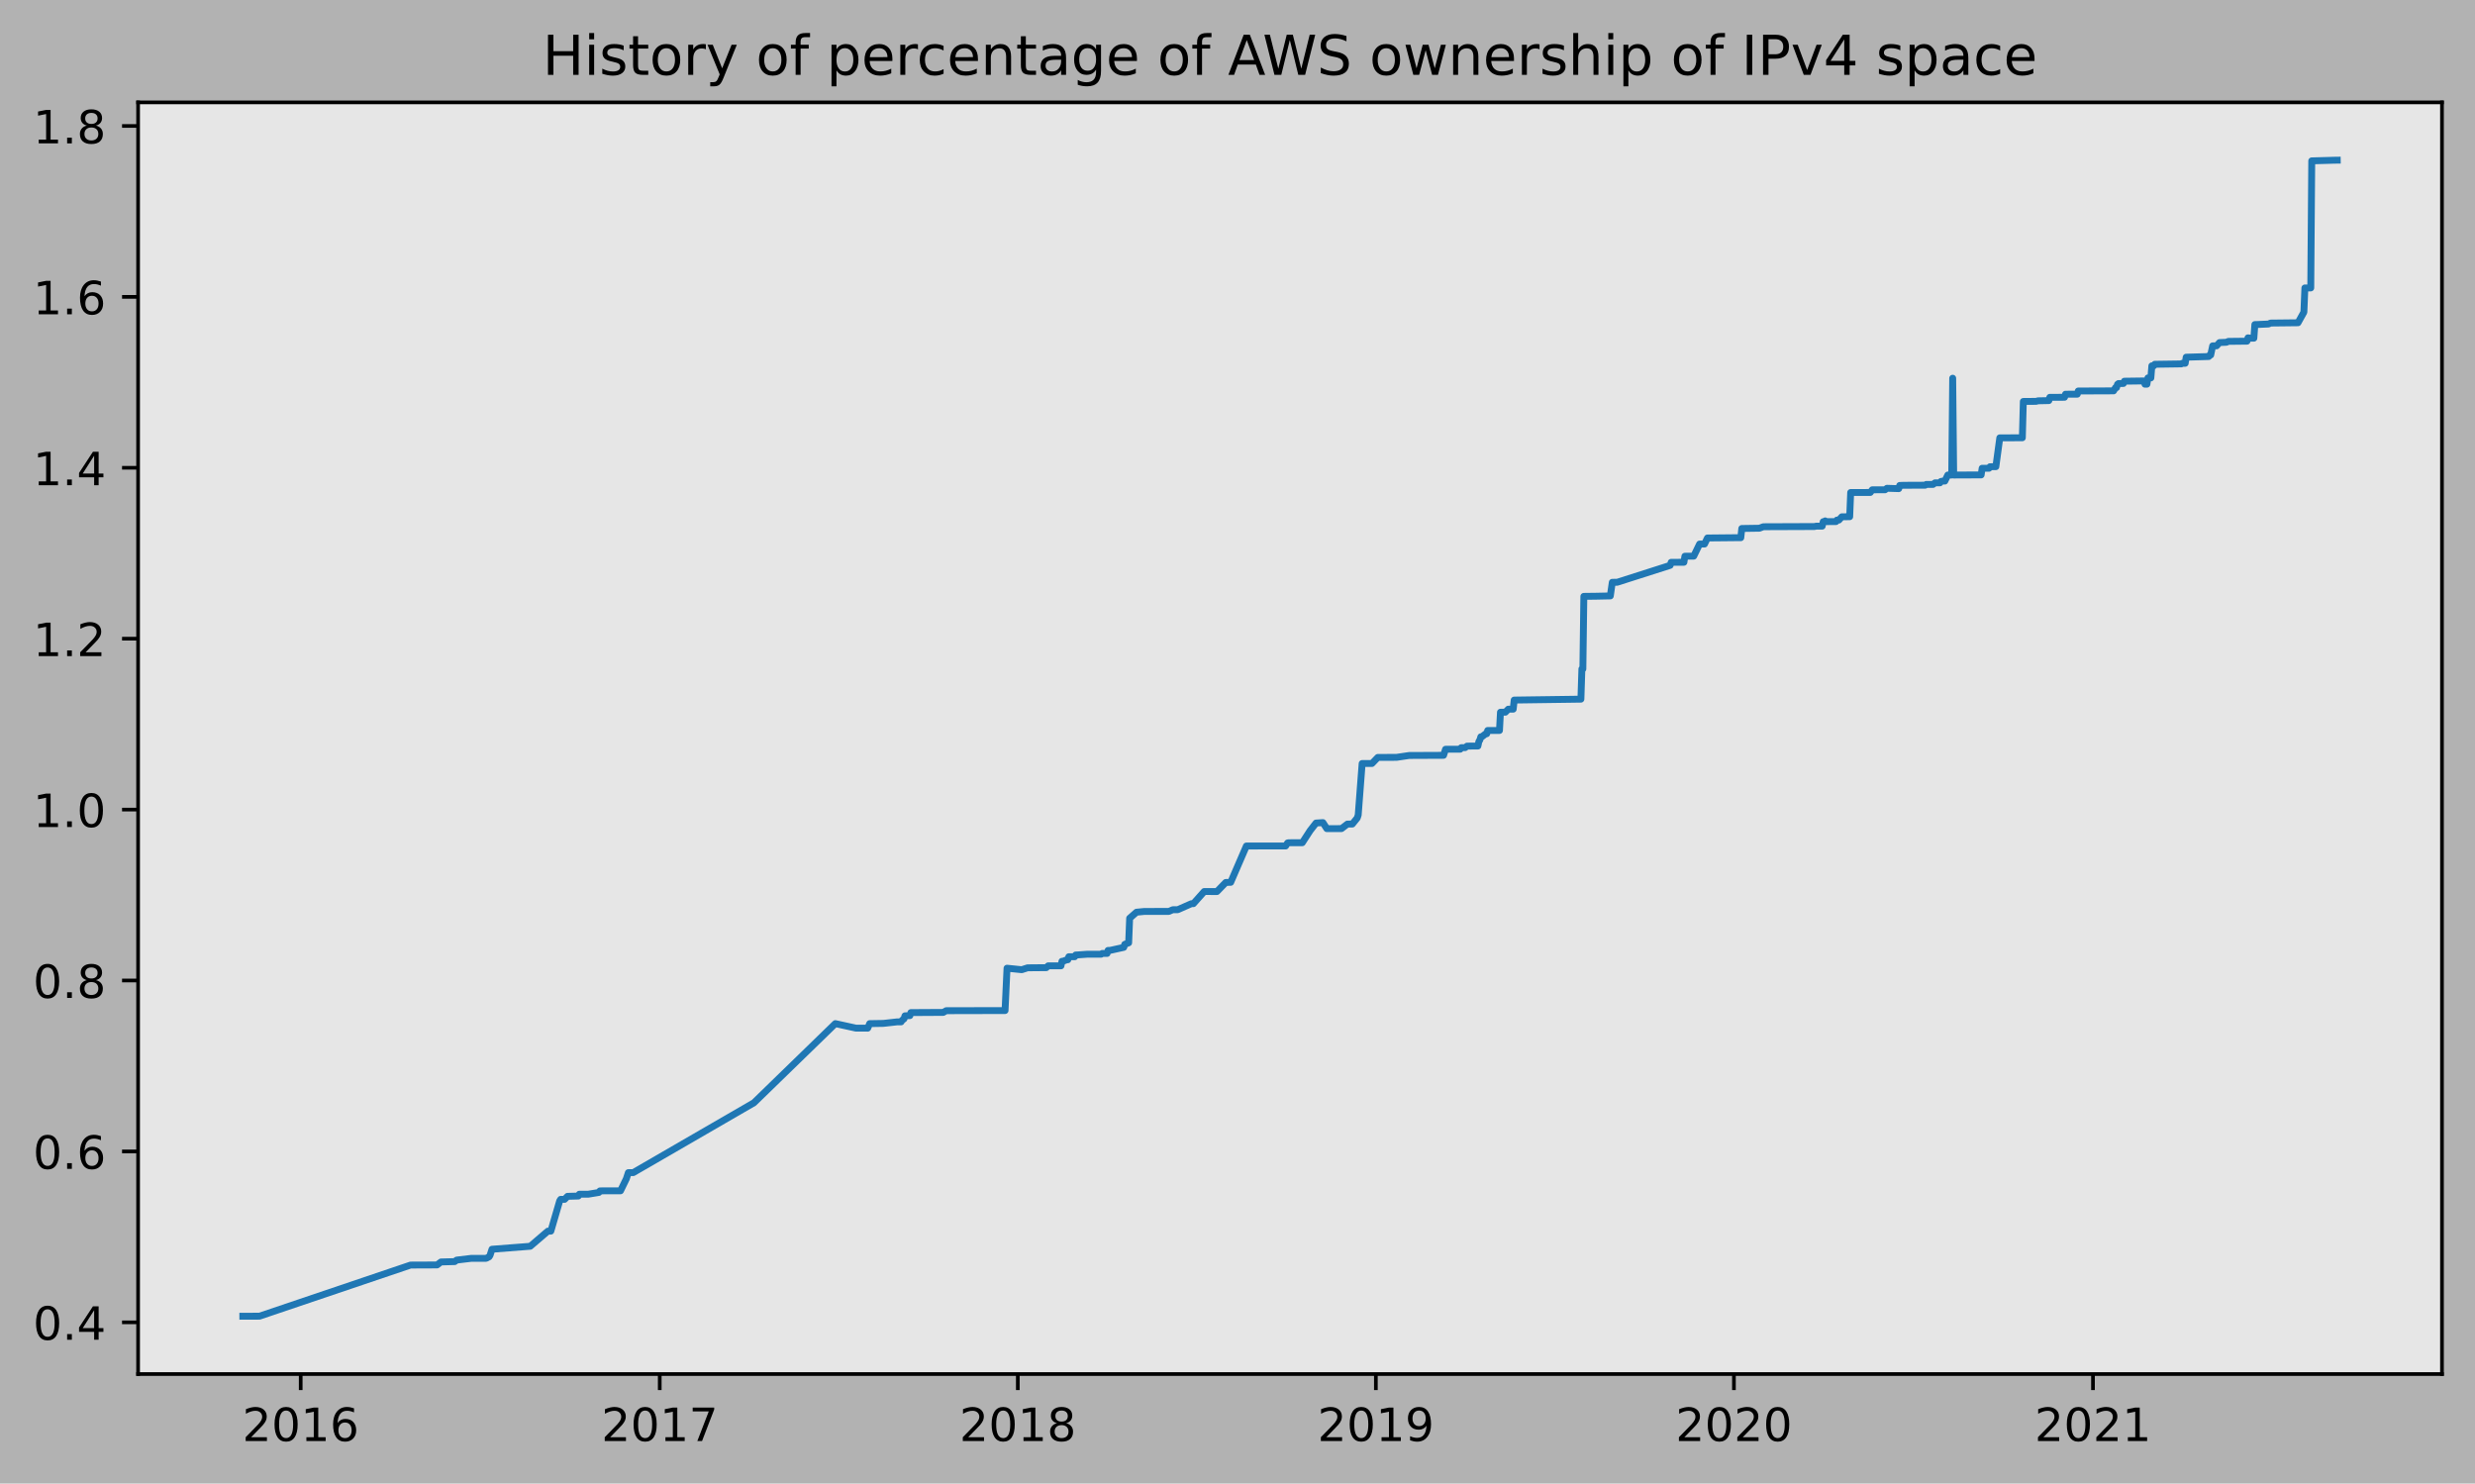
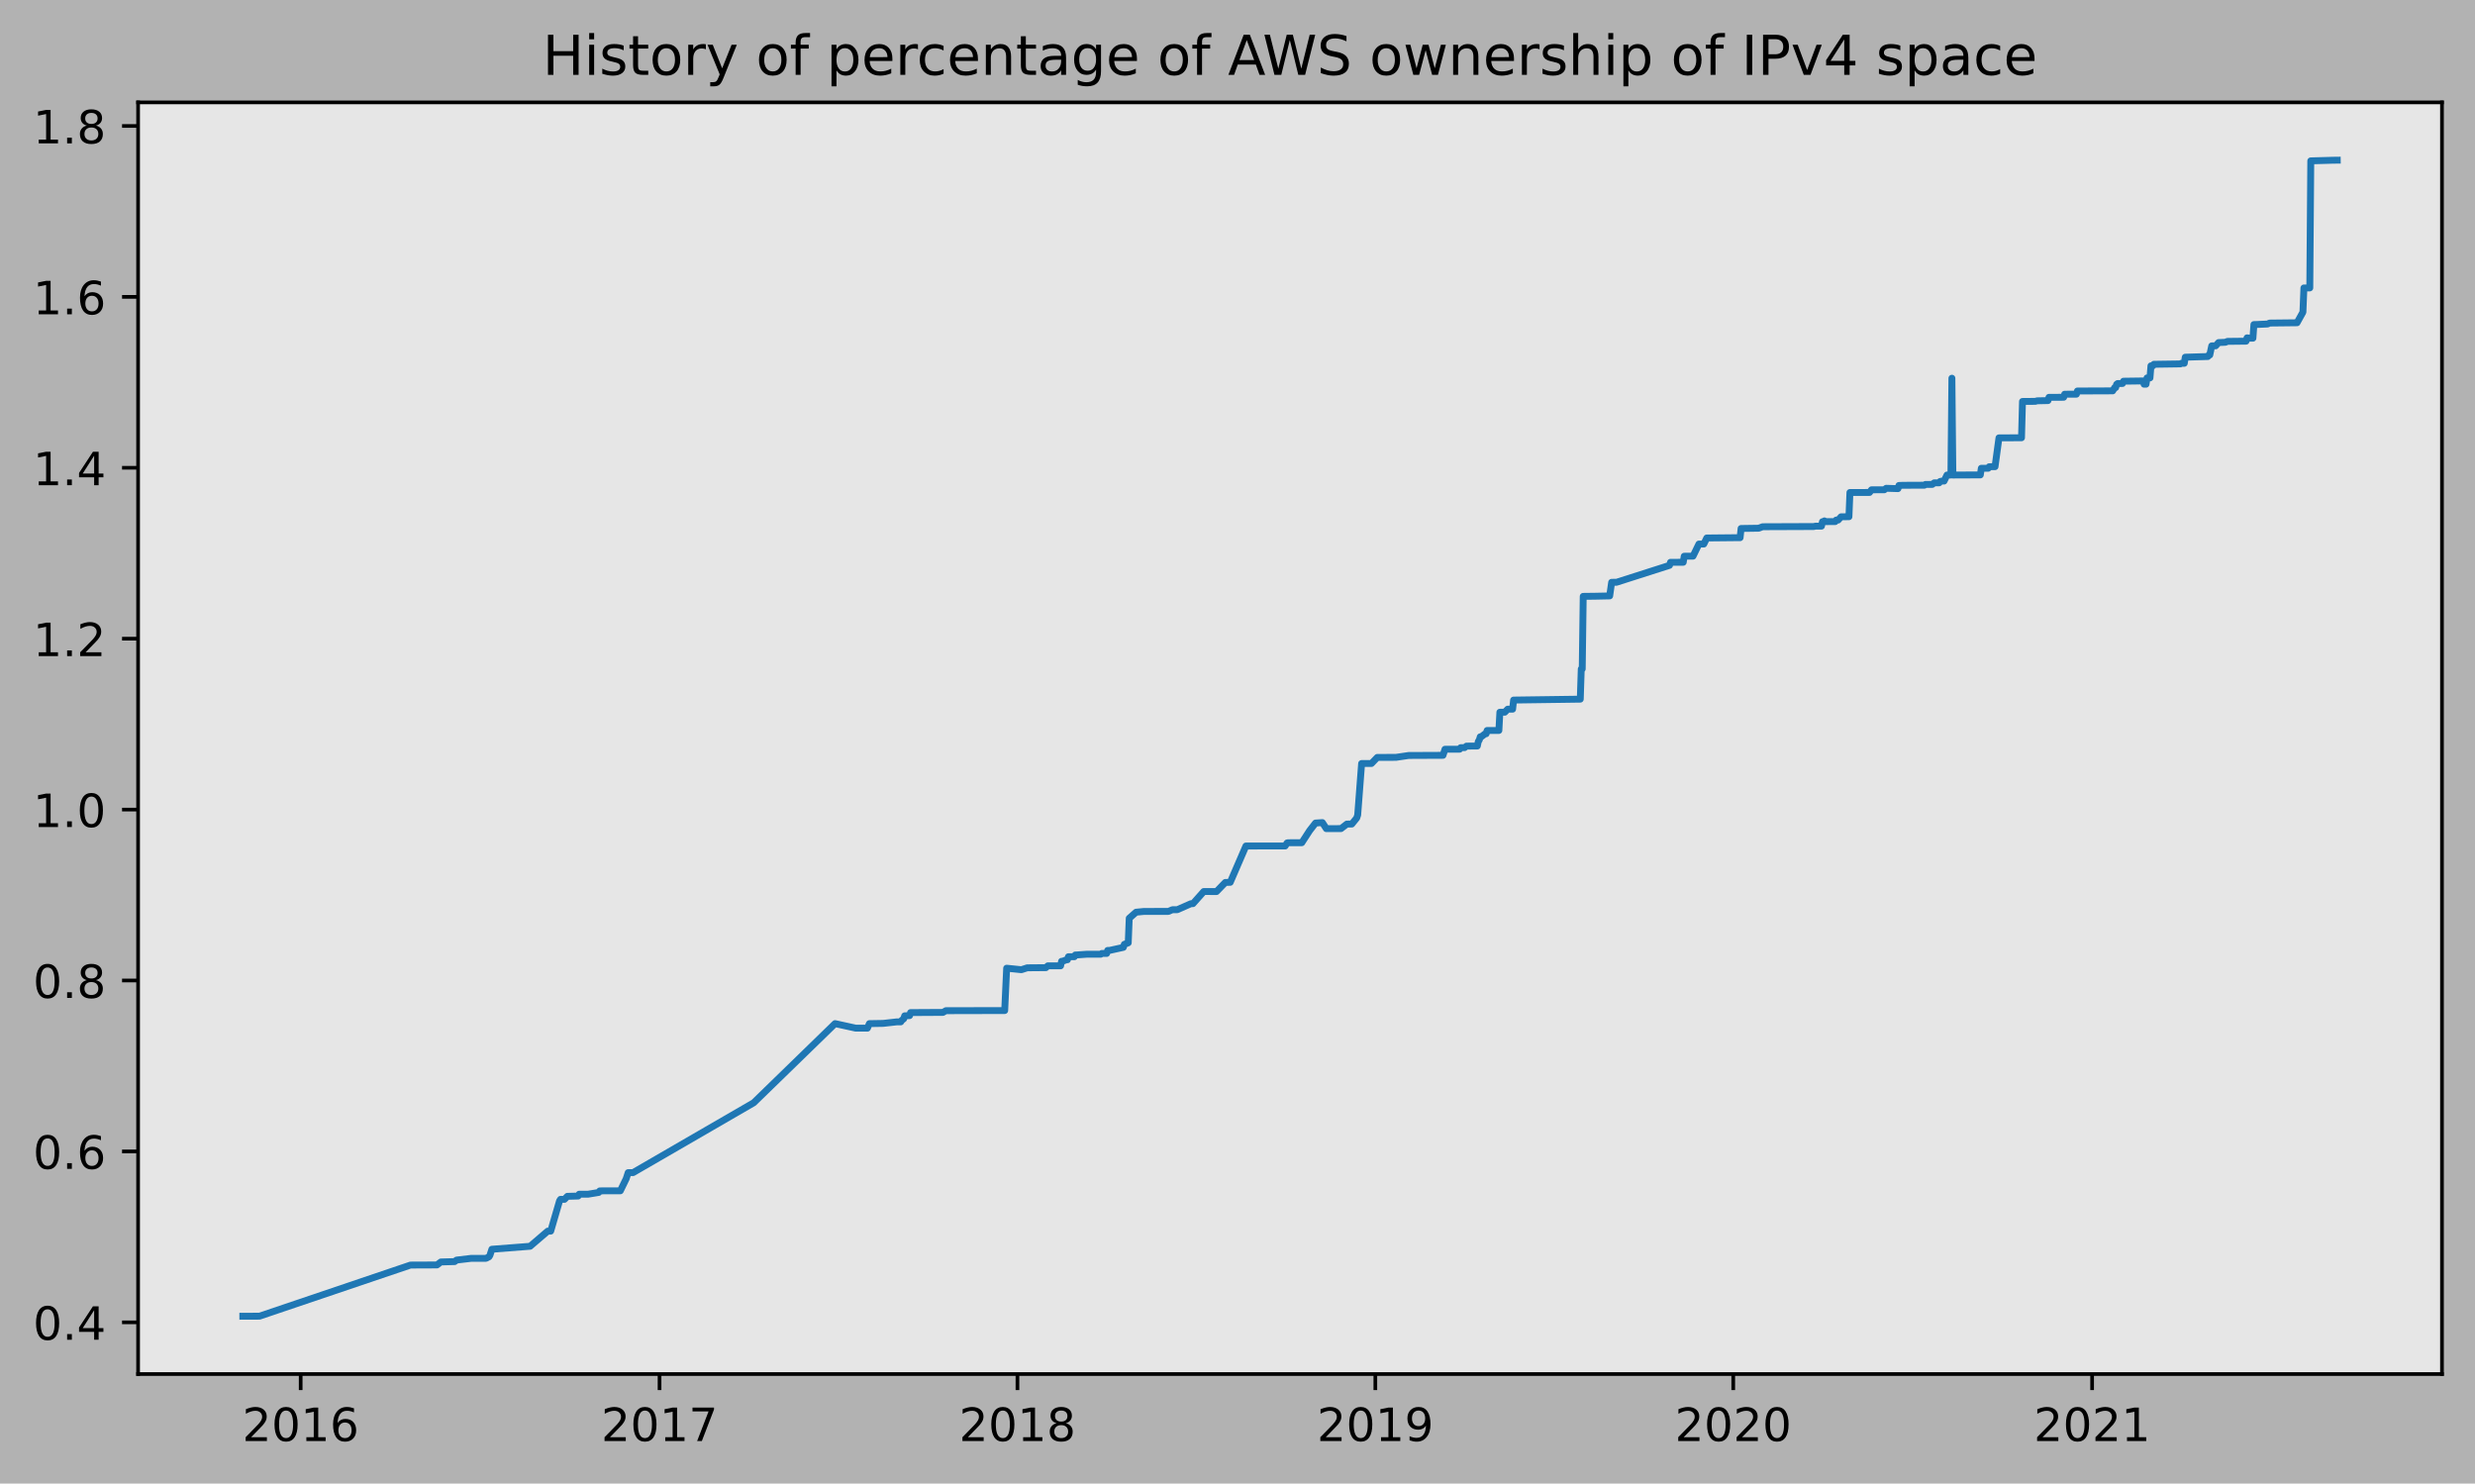
<svg xmlns="http://www.w3.org/2000/svg" xmlns:xlink="http://www.w3.org/1999/xlink" height="323.396pt" version="1.1" viewBox="0 0 539.503 323.396" width="539.503pt">
  <defs>
    <style type="text/css">
*{stroke-linecap:butt;stroke-linejoin:round;}
  </style>
  </defs>
  <g id="figure_1">
    <g id="patch_1">
      <path d="M 0 323.396  L 539.503 323.396  L 539.503 0  L 0 0  z " style="fill:#b2b2b2;" />
    </g>
    <g id="axes_1">
      <g id="patch_2">
        <path d="M 30.103 299.518  L 532.303 299.518  L 532.303 22.318  L 30.103 22.318  z " style="fill:#e6e6e6;" />
      </g>
      <g id="matplotlib.axis_1">
        <g id="xtick_1">
          <g id="line2d_1">
            <defs>
-               <path d="M 0 0  L 0 3.5  " id="m5799c7425b" style="stroke:#000000;stroke-width:0.8;" />
-             </defs>
-             <g>
-               <use style="stroke:#000000;stroke-width:0.8;" x="65.547" xlink:href="#m5799c7425b" y="299.518" />
+               <path d="M 0 0  L 0 3.5  " id="m4164cf0bde" style="stroke:#000000;stroke-width:0.8;" />
+             </defs>
+             <g>
+               <use style="stroke:#000000;stroke-width:0.8;" x="65.541" xlink:href="#m4164cf0bde" y="299.518" />
            </g>
          </g>
          <g id="text_1">
            <defs>
              <path d="M 19.188 8.297  L 53.609 8.297  L 53.609 0  L 7.328 0  L 7.328 8.297  Q 12.938 14.109 22.625 23.891  Q 32.328 33.688 34.812 36.531  Q 39.547 41.844 41.422 45.531  Q 43.312 49.219 43.312 52.781  Q 43.312 58.594 39.234 62.25  Q 35.156 65.922 28.609 65.922  Q 23.969 65.922 18.812 64.312  Q 13.672 62.703 7.812 59.422  L 7.812 69.391  Q 13.766 71.781 18.938 73  Q 24.125 74.219 28.422 74.219  Q 39.75 74.219 46.484 68.547  Q 53.219 62.891 53.219 53.422  Q 53.219 48.922 51.531 44.891  Q 49.859 40.875 45.406 35.406  Q 44.188 33.984 37.641 27.219  Q 31.109 20.453 19.188 8.297  z " id="DejaVuSans-50" />
              <path d="M 31.781 66.406  Q 24.172 66.406 20.328 58.906  Q 16.5 51.422 16.5 36.375  Q 16.5 21.391 20.328 13.891  Q 24.172 6.391 31.781 6.391  Q 39.453 6.391 43.281 13.891  Q 47.125 21.391 47.125 36.375  Q 47.125 51.422 43.281 58.906  Q 39.453 66.406 31.781 66.406  z M 31.781 74.219  Q 44.047 74.219 50.516 64.516  Q 56.984 54.828 56.984 36.375  Q 56.984 17.969 50.516 8.266  Q 44.047 -1.422 31.781 -1.422  Q 19.531 -1.422 13.062 8.266  Q 6.594 17.969 6.594 36.375  Q 6.594 54.828 13.062 64.516  Q 19.531 74.219 31.781 74.219  z " id="DejaVuSans-48" />
              <path d="M 12.406 8.297  L 28.516 8.297  L 28.516 63.922  L 10.984 60.406  L 10.984 69.391  L 28.422 72.906  L 38.281 72.906  L 38.281 8.297  L 54.391 8.297  L 54.391 0  L 12.406 0  z " id="DejaVuSans-49" />
              <path d="M 33.016 40.375  Q 26.375 40.375 22.484 35.828  Q 18.609 31.297 18.609 23.391  Q 18.609 15.531 22.484 10.953  Q 26.375 6.391 33.016 6.391  Q 39.656 6.391 43.531 10.953  Q 47.406 15.531 47.406 23.391  Q 47.406 31.297 43.531 35.828  Q 39.656 40.375 33.016 40.375  z M 52.594 71.297  L 52.594 62.312  Q 48.875 64.062 45.094 64.984  Q 41.312 65.922 37.594 65.922  Q 27.828 65.922 22.672 59.328  Q 17.531 52.734 16.797 39.406  Q 19.672 43.656 24.016 45.922  Q 28.375 48.188 33.594 48.188  Q 44.578 48.188 50.953 41.516  Q 57.328 34.859 57.328 23.391  Q 57.328 12.156 50.688 5.359  Q 44.047 -1.422 33.016 -1.422  Q 20.359 -1.422 13.672 8.266  Q 6.984 17.969 6.984 36.375  Q 6.984 53.656 15.188 63.938  Q 23.391 74.219 37.203 74.219  Q 40.922 74.219 44.703 73.484  Q 48.484 72.75 52.594 71.297  z " id="DejaVuSans-54" />
            </defs>
-             <g transform="translate(52.82188 314.1166)scale(0.1 -0.1)">
+             <g transform="translate(52.81597 314.1166)scale(0.1 -0.1)">
              <use xlink:href="#DejaVuSans-50" />
              <use x="63.623" xlink:href="#DejaVuSans-48" />
              <use x="127.246" xlink:href="#DejaVuSans-49" />
              <use x="190.869" xlink:href="#DejaVuSans-54" />
            </g>
          </g>
        </g>
        <g id="xtick_2">
          <g id="line2d_2">
            <g>
-               <use style="stroke:#000000;stroke-width:0.8;" x="143.812" xlink:href="#m5799c7425b" y="299.518" />
+               <use style="stroke:#000000;stroke-width:0.8;" x="143.769" xlink:href="#m4164cf0bde" y="299.518" />
            </g>
          </g>
          <g id="text_2">
            <defs>
              <path d="M 8.203 72.906  L 55.078 72.906  L 55.078 68.703  L 28.609 0  L 18.312 0  L 43.219 64.594  L 8.203 64.594  z " id="DejaVuSans-55" />
            </defs>
-             <g transform="translate(131.0868 314.1166)scale(0.1 -0.1)">
+             <g transform="translate(131.0443 314.1166)scale(0.1 -0.1)">
              <use xlink:href="#DejaVuSans-50" />
              <use x="63.623" xlink:href="#DejaVuSans-48" />
              <use x="127.246" xlink:href="#DejaVuSans-49" />
              <use x="190.869" xlink:href="#DejaVuSans-55" />
            </g>
          </g>
        </g>
        <g id="xtick_3">
          <g id="line2d_3">
            <g>
-               <use style="stroke:#000000;stroke-width:0.8;" x="221.863" xlink:href="#m5799c7425b" y="299.518" />
+               <use style="stroke:#000000;stroke-width:0.8;" x="221.784" xlink:href="#m4164cf0bde" y="299.518" />
            </g>
          </g>
          <g id="text_3">
            <defs>
              <path d="M 31.781 34.625  Q 24.75 34.625 20.719 30.859  Q 16.703 27.094 16.703 20.516  Q 16.703 13.922 20.719 10.156  Q 24.75 6.391 31.781 6.391  Q 38.812 6.391 42.859 10.172  Q 46.922 13.969 46.922 20.516  Q 46.922 27.094 42.891 30.859  Q 38.875 34.625 31.781 34.625  z M 21.922 38.812  Q 15.578 40.375 12.031 44.719  Q 8.5 49.078 8.5 55.328  Q 8.5 64.062 14.719 69.141  Q 20.953 74.219 31.781 74.219  Q 42.672 74.219 48.875 69.141  Q 55.078 64.062 55.078 55.328  Q 55.078 49.078 51.531 44.719  Q 48 40.375 41.703 38.812  Q 48.828 37.156 52.797 32.312  Q 56.781 27.484 56.781 20.516  Q 56.781 9.906 50.312 4.234  Q 43.844 -1.422 31.781 -1.422  Q 19.734 -1.422 13.25 4.234  Q 6.781 9.906 6.781 20.516  Q 6.781 27.484 10.781 32.312  Q 14.797 37.156 21.922 38.812  z M 18.312 54.391  Q 18.312 48.734 21.844 45.562  Q 25.391 42.391 31.781 42.391  Q 38.141 42.391 41.719 45.562  Q 45.312 48.734 45.312 54.391  Q 45.312 60.062 41.719 63.234  Q 38.141 66.406 31.781 66.406  Q 25.391 66.406 21.844 63.234  Q 18.312 60.062 18.312 54.391  z " id="DejaVuSans-56" />
            </defs>
-             <g transform="translate(209.1379 314.1166)scale(0.1 -0.1)">
+             <g transform="translate(209.0588 314.1166)scale(0.1 -0.1)">
              <use xlink:href="#DejaVuSans-50" />
              <use x="63.623" xlink:href="#DejaVuSans-48" />
              <use x="127.246" xlink:href="#DejaVuSans-49" />
              <use x="190.869" xlink:href="#DejaVuSans-56" />
            </g>
          </g>
        </g>
        <g id="xtick_4">
          <g id="line2d_4">
            <g>
-               <use style="stroke:#000000;stroke-width:0.8;" x="299.914" xlink:href="#m5799c7425b" y="299.518" />
+               <use style="stroke:#000000;stroke-width:0.8;" x="299.798" xlink:href="#m4164cf0bde" y="299.518" />
            </g>
          </g>
          <g id="text_4">
            <defs>
              <path d="M 10.984 1.516  L 10.984 10.5  Q 14.703 8.734 18.5 7.812  Q 22.312 6.891 25.984 6.891  Q 35.75 6.891 40.891 13.453  Q 46.047 20.016 46.781 33.406  Q 43.953 29.203 39.594 26.953  Q 35.25 24.703 29.984 24.703  Q 19.047 24.703 12.672 31.312  Q 6.297 37.938 6.297 49.422  Q 6.297 60.641 12.938 67.422  Q 19.578 74.219 30.609 74.219  Q 43.266 74.219 49.922 64.516  Q 56.594 54.828 56.594 36.375  Q 56.594 19.141 48.406 8.859  Q 40.234 -1.422 26.422 -1.422  Q 22.703 -1.422 18.891 -0.688  Q 15.094 0.047 10.984 1.516  z M 30.609 32.422  Q 37.25 32.422 41.125 36.953  Q 45.016 41.5 45.016 49.422  Q 45.016 57.281 41.125 61.844  Q 37.25 66.406 30.609 66.406  Q 23.969 66.406 20.094 61.844  Q 16.219 57.281 16.219 49.422  Q 16.219 41.5 20.094 36.953  Q 23.969 32.422 30.609 32.422  z " id="DejaVuSans-57" />
            </defs>
-             <g transform="translate(287.189 314.1166)scale(0.1 -0.1)">
+             <g transform="translate(287.0734 314.1166)scale(0.1 -0.1)">
              <use xlink:href="#DejaVuSans-50" />
              <use x="63.623" xlink:href="#DejaVuSans-48" />
              <use x="127.246" xlink:href="#DejaVuSans-49" />
              <use x="190.869" xlink:href="#DejaVuSans-57" />
            </g>
          </g>
        </g>
        <g id="xtick_5">
          <g id="line2d_5">
            <g>
-               <use style="stroke:#000000;stroke-width:0.8;" x="377.965" xlink:href="#m5799c7425b" y="299.518" />
+               <use style="stroke:#000000;stroke-width:0.8;" x="377.813" xlink:href="#m4164cf0bde" y="299.518" />
            </g>
          </g>
          <g id="text_5">
-             <g transform="translate(365.2401 314.1166)scale(0.1 -0.1)">
+             <g transform="translate(365.0879 314.1166)scale(0.1 -0.1)">
              <use xlink:href="#DejaVuSans-50" />
              <use x="63.623" xlink:href="#DejaVuSans-48" />
              <use x="127.246" xlink:href="#DejaVuSans-50" />
              <use x="190.869" xlink:href="#DejaVuSans-48" />
            </g>
          </g>
        </g>
        <g id="xtick_6">
          <g id="line2d_6">
            <g>
-               <use style="stroke:#000000;stroke-width:0.8;" x="456.23" xlink:href="#m5799c7425b" y="299.518" />
+               <use style="stroke:#000000;stroke-width:0.8;" x="456.041" xlink:href="#m4164cf0bde" y="299.518" />
            </g>
          </g>
          <g id="text_6">
-             <g transform="translate(443.505 314.1166)scale(0.1 -0.1)">
+             <g transform="translate(443.3162 314.1166)scale(0.1 -0.1)">
              <use xlink:href="#DejaVuSans-50" />
              <use x="63.623" xlink:href="#DejaVuSans-48" />
              <use x="127.246" xlink:href="#DejaVuSans-50" />
              <use x="190.869" xlink:href="#DejaVuSans-49" />
            </g>
          </g>
        </g>
      </g>
      <g id="matplotlib.axis_2">
        <g id="ytick_1">
          <g id="line2d_7">
            <defs>
-               <path d="M 0 0  L -3.5 0  " id="m6e989f4e15" style="stroke:#000000;stroke-width:0.8;" />
-             </defs>
-             <g>
-               <use style="stroke:#000000;stroke-width:0.8;" x="30.103" xlink:href="#m6e989f4e15" y="288.244" />
+               <path d="M 0 0  L -3.5 0  " id="mb7e39b6414" style="stroke:#000000;stroke-width:0.8;" />
+             </defs>
+             <g>
+               <use style="stroke:#000000;stroke-width:0.8;" x="30.103" xlink:href="#mb7e39b6414" y="288.244" />
            </g>
          </g>
          <g id="text_7">
            <defs>
              <path d="M 10.688 12.406  L 21 12.406  L 21 0  L 10.688 0  z " id="DejaVuSans-46" />
              <path d="M 37.797 64.312  L 12.891 25.391  L 37.797 25.391  z M 35.203 72.906  L 47.609 72.906  L 47.609 25.391  L 58.016 25.391  L 58.016 17.188  L 47.609 17.188  L 47.609 0  L 37.797 0  L 37.797 17.188  L 4.891 17.188  L 4.891 26.703  z " id="DejaVuSans-52" />
            </defs>
            <g transform="translate(7.2 292.0432)scale(0.1 -0.1)">
              <use xlink:href="#DejaVuSans-48" />
              <use x="63.623" xlink:href="#DejaVuSans-46" />
              <use x="95.41" xlink:href="#DejaVuSans-52" />
            </g>
          </g>
        </g>
        <g id="ytick_2">
          <g id="line2d_8">
            <g>
-               <use style="stroke:#000000;stroke-width:0.8;" x="30.103" xlink:href="#m6e989f4e15" y="250.988" />
+               <use style="stroke:#000000;stroke-width:0.8;" x="30.103" xlink:href="#mb7e39b6414" y="250.988" />
            </g>
          </g>
          <g id="text_8">
            <g transform="translate(7.2 254.7876)scale(0.1 -0.1)">
              <use xlink:href="#DejaVuSans-48" />
              <use x="63.623" xlink:href="#DejaVuSans-46" />
              <use x="95.41" xlink:href="#DejaVuSans-54" />
            </g>
          </g>
        </g>
        <g id="ytick_3">
          <g id="line2d_9">
            <g>
-               <use style="stroke:#000000;stroke-width:0.8;" x="30.103" xlink:href="#m6e989f4e15" y="213.733" />
+               <use style="stroke:#000000;stroke-width:0.8;" x="30.103" xlink:href="#mb7e39b6414" y="213.733" />
            </g>
          </g>
          <g id="text_9">
            <g transform="translate(7.2 217.532)scale(0.1 -0.1)">
              <use xlink:href="#DejaVuSans-48" />
              <use x="63.623" xlink:href="#DejaVuSans-46" />
              <use x="95.41" xlink:href="#DejaVuSans-56" />
            </g>
          </g>
        </g>
        <g id="ytick_4">
          <g id="line2d_10">
            <g>
-               <use style="stroke:#000000;stroke-width:0.8;" x="30.103" xlink:href="#m6e989f4e15" y="176.477" />
+               <use style="stroke:#000000;stroke-width:0.8;" x="30.103" xlink:href="#mb7e39b6414" y="176.477" />
            </g>
          </g>
          <g id="text_10">
            <g transform="translate(7.2 180.2763)scale(0.1 -0.1)">
              <use xlink:href="#DejaVuSans-49" />
              <use x="63.623" xlink:href="#DejaVuSans-46" />
              <use x="95.41" xlink:href="#DejaVuSans-48" />
            </g>
          </g>
        </g>
        <g id="ytick_5">
          <g id="line2d_11">
            <g>
-               <use style="stroke:#000000;stroke-width:0.8;" x="30.103" xlink:href="#m6e989f4e15" y="139.222" />
+               <use style="stroke:#000000;stroke-width:0.8;" x="30.103" xlink:href="#mb7e39b6414" y="139.222" />
            </g>
          </g>
          <g id="text_11">
            <g transform="translate(7.2 143.0207)scale(0.1 -0.1)">
              <use xlink:href="#DejaVuSans-49" />
              <use x="63.623" xlink:href="#DejaVuSans-46" />
              <use x="95.41" xlink:href="#DejaVuSans-50" />
            </g>
          </g>
        </g>
        <g id="ytick_6">
          <g id="line2d_12">
            <g>
-               <use style="stroke:#000000;stroke-width:0.8;" x="30.103" xlink:href="#m6e989f4e15" y="101.966" />
+               <use style="stroke:#000000;stroke-width:0.8;" x="30.103" xlink:href="#mb7e39b6414" y="101.966" />
            </g>
          </g>
          <g id="text_12">
            <g transform="translate(7.2 105.7651)scale(0.1 -0.1)">
              <use xlink:href="#DejaVuSans-49" />
              <use x="63.623" xlink:href="#DejaVuSans-46" />
              <use x="95.41" xlink:href="#DejaVuSans-52" />
            </g>
          </g>
        </g>
        <g id="ytick_7">
          <g id="line2d_13">
            <g>
-               <use style="stroke:#000000;stroke-width:0.8;" x="30.103" xlink:href="#m6e989f4e15" y="64.71" />
+               <use style="stroke:#000000;stroke-width:0.8;" x="30.103" xlink:href="#mb7e39b6414" y="64.71" />
            </g>
          </g>
          <g id="text_13">
            <g transform="translate(7.2 68.50951)scale(0.1 -0.1)">
              <use xlink:href="#DejaVuSans-49" />
              <use x="63.623" xlink:href="#DejaVuSans-46" />
              <use x="95.41" xlink:href="#DejaVuSans-54" />
            </g>
          </g>
        </g>
        <g id="ytick_8">
          <g id="line2d_14">
            <g>
-               <use style="stroke:#000000;stroke-width:0.8;" x="30.103" xlink:href="#m6e989f4e15" y="27.455" />
+               <use style="stroke:#000000;stroke-width:0.8;" x="30.103" xlink:href="#mb7e39b6414" y="27.455" />
            </g>
          </g>
          <g id="text_14">
            <g transform="translate(7.2 31.2539)scale(0.1 -0.1)">
              <use xlink:href="#DejaVuSans-49" />
              <use x="63.623" xlink:href="#DejaVuSans-46" />
              <use x="95.41" xlink:href="#DejaVuSans-56" />
            </g>
          </g>
        </g>
      </g>
      <g id="line2d_15">
-         <path clip-path="url(#pf92510e033)" d="M 52.93 286.918  L 56.566 286.904  L 89.497 275.761  L 95.27 275.737  L 96.126 275.087  L 99.12 275.005  L 99.547 274.676  L 102.755 274.294  L 105.962 274.296  L 106.604 273.967  L 106.818 273.637  L 107.245 272.313  L 115.585 271.664  L 119.434 268.366  L 120.076 268.363  L 122 261.768  L 122.214 261.438  L 123.069 261.438  L 123.711 260.779  L 126.063 260.713  L 126.277 260.319  L 128.202 260.319  L 130.554 259.931  L 130.768 259.601  L 131.195 259.586  L 135.258 259.574  L 136.541 256.936  L 136.969 255.617  L 138.038 255.607  L 164.34 240.386  L 182.089 223.13  L 186.58 224.115  L 189.146 224.122  L 189.573 223.133  L 192.567 223.084  L 195.561 222.747  L 196.416 222.747  L 196.63 222.417  L 197.058 222.088  L 197.271 221.428  L 198.341 221.387  L 198.554 220.727  L 205.611 220.685  L 206.253 220.314  L 219.083 220.283  L 219.511 211.05  L 222.718 211.38  L 224.001 210.967  L 228.064 210.931  L 228.492 210.534  L 231.272 210.535  L 231.486 209.546  L 231.699 209.543  L 232.555 209.211  L 232.769 209.211  L 232.983 208.551  L 234.266 208.55  L 234.479 208.172  L 234.693 208.17  L 237.045 208.002  L 240.039 208.001  L 240.253 207.836  L 241.322 207.834  L 241.536 207.175  L 241.964 207.17  L 244.957 206.51  L 245.171 205.85  L 246.027 205.521  L 246.241 200.162  L 247.737 198.843  L 249.448 198.679  L 254.794 198.672  L 255.649 198.301  L 256.719 198.301  L 259.712 196.982  L 260.14 196.978  L 262.492 194.339  L 265.272 194.343  L 267.197 192.359  L 268.266 192.332  L 271.687 184.416  L 280.241 184.411  L 280.669 183.751  L 280.882 183.7  L 283.876 183.696  L 285.587 181.058  L 286.87 179.409  L 288.367 179.31  L 289.222 180.629  L 292.43 180.618  L 293.713 179.628  L 294.782 179.627  L 295.851 178.308  L 296.065 177.643  L 296.92 166.432  L 299.059 166.427  L 300.342 165.103  L 304.405 165.091  L 307.185 164.679  L 314.669 164.646  L 315.097 163.326  L 318.304 163.311  L 318.518 162.981  L 319.373 162.97  L 319.801 162.64  L 322.153 162.622  L 322.367 161.633  L 322.581 161.303  L 322.795 160.607  L 323.009 160.606  L 323.864 159.946  L 324.078 159.946  L 324.292 159.232  L 326.858 159.228  L 327.072 155.256  L 328.141 155.249  L 328.782 154.588  L 329.851 154.583  L 330.065 152.602  L 344.606 152.403  L 344.82 145.824  L 345.034 145.823  L 345.248 129.996  L 347.814 129.966  L 351.021 129.899  L 351.449 126.931  L 352.518 126.925  L 364.066 123.236  L 364.279 122.576  L 367.059 122.566  L 367.273 121.247  L 369.198 121.229  L 370.481 118.591  L 371.55 118.59  L 372.191 117.271  L 378.179 117.212  L 379.462 117.207  L 379.676 115.199  L 383.525 115.142  L 384.38 114.817  L 395.5 114.774  L 395.928 114.691  L 397.211 114.686  L 397.424 113.717  L 397.638 113.717  L 397.852 113.545  L 398.066 113.707  L 400.204 113.694  L 400.418 113.365  L 400.846 113.364  L 401.487 112.651  L 403.198 112.634  L 403.412 107.356  L 407.689 107.347  L 408.116 106.77  L 410.896 106.767  L 411.324 106.437  L 413.89 106.515  L 414.104 105.82  L 414.959 105.785  L 419.664 105.763  L 419.877 105.598  L 421.374 105.592  L 421.802 105.253  L 422.871 105.25  L 423.085 104.951  L 423.513 104.868  L 423.94 104.868  L 424.582 103.549  L 425.437 103.549  L 425.651 82.444  L 425.865 103.548  L 431.852 103.523  L 432.066 102.072  L 433.563 102.072  L 433.777 101.741  L 435.06 101.723  L 435.915 95.448  L 440.834 95.424  L 441.047 87.51  L 443.827 87.487  L 444.255 87.37  L 446.607 87.322  L 446.821 86.611  L 450.029 86.598  L 450.243 85.928  L 452.809 85.924  L 453.022 85.231  L 460.721 85.2  L 461.148 84.494  L 461.362 84.494  L 461.576 83.777  L 461.79 83.609  L 462.859 83.59  L 463.073 83.096  L 467.35 83.04  L 467.563 83.75  L 467.991 83.748  L 468.205 82.38  L 468.847 82.38  L 469.06 79.742  L 469.488 79.74  L 469.702 79.406  L 475.476 79.325  L 475.689 79.193  L 476.331 79.192  L 476.545 77.862  L 481.463 77.716  L 481.677 77.385  L 481.891 77.383  L 482.318 75.395  L 483.174 75.385  L 483.815 74.674  L 485.312 74.61  L 485.74 74.414  L 489.803 74.371  L 490.017 73.644  L 490.658 73.724  L 491.3 73.719  L 491.513 70.75  L 492.155 70.732  L 494.507 70.626  L 494.935 70.42  L 500.922 70.354  L 502.205 68.041  L 502.419 62.765  L 503.702 62.764  L 503.916 35.064  L 507.765 34.958  L 508.62 34.93  L 509.476 34.918  L 509.476 34.918  " style="fill:none;stroke:#1f77b4;stroke-linecap:square;stroke-width:1.5;" />
+         <path clip-path="url(#peba0d78b20)" d="M 52.93 286.918  L 56.564 286.904  L 89.48 275.761  L 95.251 275.737  L 96.106 275.087  L 99.098 275.005  L 99.525 274.676  L 102.731 274.294  L 105.938 274.296  L 106.579 273.967  L 106.793 273.637  L 107.22 272.313  L 115.556 271.664  L 119.403 268.366  L 120.044 268.363  L 121.968 261.768  L 122.182 261.438  L 123.037 261.438  L 123.678 260.779  L 126.029 260.713  L 126.243 260.319  L 128.166 260.319  L 130.517 259.931  L 130.731 259.601  L 131.159 259.586  L 135.22 259.574  L 136.502 256.936  L 136.93 255.617  L 137.998 255.607  L 164.288 240.386  L 182.028 223.13  L 186.517 224.115  L 189.082 224.122  L 189.509 223.133  L 192.502 223.084  L 195.494 222.747  L 196.349 222.747  L 196.563 222.417  L 196.99 222.088  L 197.204 221.428  L 198.273 221.387  L 198.486 220.727  L 205.54 220.685  L 206.181 220.314  L 219.005 220.283  L 219.433 211.05  L 222.639 211.38  L 223.921 210.967  L 227.982 210.931  L 228.41 210.534  L 231.188 210.535  L 231.402 209.546  L 231.616 209.543  L 232.471 209.211  L 232.684 209.211  L 232.898 208.551  L 234.181 208.55  L 234.394 208.172  L 234.608 208.17  L 236.959 208.002  L 239.952 208.001  L 240.165 207.836  L 241.234 207.834  L 241.448 207.175  L 241.875 207.17  L 244.868 206.51  L 245.081 205.85  L 245.936 205.521  L 246.15 200.162  L 247.646 198.843  L 249.356 198.679  L 254.7 198.672  L 255.555 198.301  L 256.623 198.301  L 259.616 196.982  L 260.043 196.978  L 262.394 194.339  L 265.173 194.343  L 267.096 192.359  L 268.165 192.332  L 271.585 184.416  L 280.134 184.411  L 280.562 183.751  L 280.776 183.7  L 283.768 183.696  L 285.478 181.058  L 286.76 179.409  L 288.256 179.31  L 289.111 180.629  L 292.318 180.618  L 293.6 179.628  L 294.669 179.627  L 295.737 178.308  L 295.951 177.643  L 296.806 166.432  L 298.943 166.427  L 300.226 165.103  L 304.287 165.091  L 307.065 164.679  L 314.546 164.646  L 314.974 163.326  L 318.18 163.311  L 318.394 162.981  L 319.249 162.97  L 319.676 162.64  L 322.027 162.622  L 322.241 161.633  L 322.455 161.303  L 322.668 160.607  L 322.882 160.606  L 323.737 159.946  L 323.951 159.946  L 324.165 159.232  L 326.729 159.228  L 326.943 155.256  L 328.012 155.249  L 328.653 154.588  L 329.722 154.583  L 329.936 152.602  L 344.47 152.403  L 344.683 145.824  L 344.897 145.823  L 345.111 129.996  L 347.676 129.966  L 350.882 129.899  L 351.309 126.931  L 352.378 126.925  L 363.92 123.236  L 364.134 122.576  L 366.912 122.566  L 367.126 121.247  L 369.05 121.229  L 370.332 118.591  L 371.401 118.59  L 372.042 117.271  L 378.027 117.212  L 379.309 117.207  L 379.523 115.199  L 383.37 115.142  L 384.225 114.817  L 395.339 114.774  L 395.767 114.691  L 397.049 114.686  L 397.263 113.717  L 397.477 113.717  L 397.691 113.545  L 397.904 113.707  L 400.042 113.694  L 400.255 113.365  L 400.683 113.364  L 401.324 112.651  L 403.034 112.634  L 403.248 107.356  L 407.523 107.347  L 407.95 106.77  L 410.729 106.767  L 411.156 106.437  L 413.721 106.515  L 413.935 105.82  L 414.79 105.785  L 419.492 105.763  L 419.706 105.598  L 421.202 105.592  L 421.629 105.253  L 422.698 105.25  L 422.912 104.951  L 423.339 104.868  L 423.767 104.868  L 424.408 103.549  L 425.263 103.549  L 425.477 82.444  L 425.69 103.548  L 431.675 103.523  L 431.889 102.072  L 433.385 102.072  L 433.599 101.741  L 434.881 101.723  L 435.736 95.448  L 440.652 95.424  L 440.866 87.51  L 443.644 87.487  L 444.072 87.37  L 446.423 87.322  L 446.637 86.611  L 449.843 86.598  L 450.057 85.928  L 452.621 85.924  L 452.835 85.231  L 460.53 85.2  L 460.957 84.494  L 461.171 84.494  L 461.385 83.777  L 461.598 83.609  L 462.667 83.59  L 462.881 83.096  L 467.156 83.04  L 467.369 83.75  L 467.797 83.748  L 468.011 82.38  L 468.652 82.38  L 468.866 79.742  L 469.293 79.74  L 469.507 79.406  L 475.278 79.325  L 475.491 79.193  L 476.133 79.192  L 476.346 77.862  L 481.262 77.716  L 481.476 77.385  L 481.69 77.383  L 482.117 75.395  L 482.972 75.385  L 483.613 74.674  L 485.11 74.61  L 485.537 74.414  L 489.598 74.371  L 489.812 73.644  L 490.453 73.724  L 491.094 73.719  L 491.308 70.75  L 491.949 70.732  L 494.3 70.626  L 494.728 70.42  L 500.713 70.354  L 501.995 68.041  L 502.209 62.765  L 503.491 62.764  L 503.705 35.064  L 507.552 34.958  L 508.407 34.93  L 509.476 34.918  L 509.476 34.918  " style="fill:none;stroke:#1f77b4;stroke-linecap:square;stroke-width:1.5;" />
      </g>
      <g id="patch_3">
        <path d="M 30.103 299.518  L 30.103 22.318  " style="fill:none;stroke:#000000;stroke-linecap:square;stroke-linejoin:miter;stroke-width:0.8;" />
      </g>
      <g id="patch_4">
        <path d="M 532.303 299.518  L 532.303 22.318  " style="fill:none;stroke:#000000;stroke-linecap:square;stroke-linejoin:miter;stroke-width:0.8;" />
      </g>
      <g id="patch_5">
        <path d="M 30.103 299.518  L 532.303 299.518  " style="fill:none;stroke:#000000;stroke-linecap:square;stroke-linejoin:miter;stroke-width:0.8;" />
      </g>
      <g id="patch_6">
        <path d="M 30.103 22.318  L 532.303 22.318  " style="fill:none;stroke:#000000;stroke-linecap:square;stroke-linejoin:miter;stroke-width:0.8;" />
      </g>
      <g id="text_15">
        <defs>
          <path d="M 9.812 72.906  L 19.672 72.906  L 19.672 43.016  L 55.516 43.016  L 55.516 72.906  L 65.375 72.906  L 65.375 0  L 55.516 0  L 55.516 34.719  L 19.672 34.719  L 19.672 0  L 9.812 0  z " id="DejaVuSans-72" />
          <path d="M 9.422 54.688  L 18.406 54.688  L 18.406 0  L 9.422 0  z M 9.422 75.984  L 18.406 75.984  L 18.406 64.594  L 9.422 64.594  z " id="DejaVuSans-105" />
          <path d="M 44.281 53.078  L 44.281 44.578  Q 40.484 46.531 36.375 47.5  Q 32.281 48.484 27.875 48.484  Q 21.188 48.484 17.844 46.438  Q 14.5 44.391 14.5 40.281  Q 14.5 37.156 16.891 35.375  Q 19.281 33.594 26.516 31.984  L 29.594 31.297  Q 39.156 29.25 43.188 25.516  Q 47.219 21.781 47.219 15.094  Q 47.219 7.469 41.188 3.016  Q 35.156 -1.422 24.609 -1.422  Q 20.219 -1.422 15.453 -0.562  Q 10.688 0.297 5.422 2  L 5.422 11.281  Q 10.406 8.688 15.234 7.391  Q 20.062 6.109 24.812 6.109  Q 31.156 6.109 34.562 8.281  Q 37.984 10.453 37.984 14.406  Q 37.984 18.062 35.516 20.016  Q 33.062 21.969 24.703 23.781  L 21.578 24.516  Q 13.234 26.266 9.516 29.906  Q 5.812 33.547 5.812 39.891  Q 5.812 47.609 11.281 51.797  Q 16.75 56 26.812 56  Q 31.781 56 36.172 55.266  Q 40.578 54.547 44.281 53.078  z " id="DejaVuSans-115" />
          <path d="M 18.312 70.219  L 18.312 54.688  L 36.812 54.688  L 36.812 47.703  L 18.312 47.703  L 18.312 18.016  Q 18.312 11.328 20.141 9.422  Q 21.969 7.516 27.594 7.516  L 36.812 7.516  L 36.812 0  L 27.594 0  Q 17.188 0 13.234 3.875  Q 9.281 7.766 9.281 18.016  L 9.281 47.703  L 2.688 47.703  L 2.688 54.688  L 9.281 54.688  L 9.281 70.219  z " id="DejaVuSans-116" />
          <path d="M 30.609 48.391  Q 23.391 48.391 19.188 42.75  Q 14.984 37.109 14.984 27.297  Q 14.984 17.484 19.156 11.844  Q 23.344 6.203 30.609 6.203  Q 37.797 6.203 41.984 11.859  Q 46.188 17.531 46.188 27.297  Q 46.188 37.016 41.984 42.703  Q 37.797 48.391 30.609 48.391  z M 30.609 56  Q 42.328 56 49.016 48.375  Q 55.719 40.766 55.719 27.297  Q 55.719 13.875 49.016 6.219  Q 42.328 -1.422 30.609 -1.422  Q 18.844 -1.422 12.172 6.219  Q 5.516 13.875 5.516 27.297  Q 5.516 40.766 12.172 48.375  Q 18.844 56 30.609 56  z " id="DejaVuSans-111" />
          <path d="M 41.109 46.297  Q 39.594 47.172 37.812 47.578  Q 36.031 48 33.891 48  Q 26.266 48 22.188 43.047  Q 18.109 38.094 18.109 28.812  L 18.109 0  L 9.078 0  L 9.078 54.688  L 18.109 54.688  L 18.109 46.188  Q 20.953 51.172 25.484 53.578  Q 30.031 56 36.531 56  Q 37.453 56 38.578 55.875  Q 39.703 55.766 41.062 55.516  z " id="DejaVuSans-114" />
          <path d="M 32.172 -5.078  Q 28.375 -14.844 24.75 -17.812  Q 21.141 -20.797 15.094 -20.797  L 7.906 -20.797  L 7.906 -13.281  L 13.188 -13.281  Q 16.891 -13.281 18.938 -11.516  Q 21 -9.766 23.484 -3.219  L 25.094 0.875  L 2.984 54.688  L 12.5 54.688  L 29.594 11.922  L 46.688 54.688  L 56.203 54.688  z " id="DejaVuSans-121" />
          <path id="DejaVuSans-32" />
          <path d="M 37.109 75.984  L 37.109 68.5  L 28.516 68.5  Q 23.688 68.5 21.797 66.547  Q 19.922 64.594 19.922 59.516  L 19.922 54.688  L 34.719 54.688  L 34.719 47.703  L 19.922 47.703  L 19.922 0  L 10.891 0  L 10.891 47.703  L 2.297 47.703  L 2.297 54.688  L 10.891 54.688  L 10.891 58.5  Q 10.891 67.625 15.141 71.797  Q 19.391 75.984 28.609 75.984  z " id="DejaVuSans-102" />
          <path d="M 18.109 8.203  L 18.109 -20.797  L 9.078 -20.797  L 9.078 54.688  L 18.109 54.688  L 18.109 46.391  Q 20.953 51.266 25.266 53.625  Q 29.594 56 35.594 56  Q 45.562 56 51.781 48.094  Q 58.016 40.188 58.016 27.297  Q 58.016 14.406 51.781 6.484  Q 45.562 -1.422 35.594 -1.422  Q 29.594 -1.422 25.266 0.953  Q 20.953 3.328 18.109 8.203  z M 48.688 27.297  Q 48.688 37.203 44.609 42.844  Q 40.531 48.484 33.406 48.484  Q 26.266 48.484 22.188 42.844  Q 18.109 37.203 18.109 27.297  Q 18.109 17.391 22.188 11.75  Q 26.266 6.109 33.406 6.109  Q 40.531 6.109 44.609 11.75  Q 48.688 17.391 48.688 27.297  z " id="DejaVuSans-112" />
          <path d="M 56.203 29.594  L 56.203 25.203  L 14.891 25.203  Q 15.484 15.922 20.484 11.062  Q 25.484 6.203 34.422 6.203  Q 39.594 6.203 44.453 7.469  Q 49.312 8.734 54.109 11.281  L 54.109 2.781  Q 49.266 0.734 44.188 -0.344  Q 39.109 -1.422 33.891 -1.422  Q 20.797 -1.422 13.156 6.188  Q 5.516 13.812 5.516 26.812  Q 5.516 40.234 12.766 48.109  Q 20.016 56 32.328 56  Q 43.359 56 49.781 48.891  Q 56.203 41.797 56.203 29.594  z M 47.219 32.234  Q 47.125 39.594 43.094 43.984  Q 39.062 48.391 32.422 48.391  Q 24.906 48.391 20.391 44.141  Q 15.875 39.891 15.188 32.172  z " id="DejaVuSans-101" />
          <path d="M 48.781 52.594  L 48.781 44.188  Q 44.969 46.297 41.141 47.344  Q 37.312 48.391 33.406 48.391  Q 24.656 48.391 19.812 42.844  Q 14.984 37.312 14.984 27.297  Q 14.984 17.281 19.812 11.734  Q 24.656 6.203 33.406 6.203  Q 37.312 6.203 41.141 7.25  Q 44.969 8.297 48.781 10.406  L 48.781 2.094  Q 45.016 0.344 40.984 -0.531  Q 36.969 -1.422 32.422 -1.422  Q 20.062 -1.422 12.781 6.344  Q 5.516 14.109 5.516 27.297  Q 5.516 40.672 12.859 48.328  Q 20.219 56 33.016 56  Q 37.156 56 41.109 55.141  Q 45.062 54.297 48.781 52.594  z " id="DejaVuSans-99" />
          <path d="M 54.891 33.016  L 54.891 0  L 45.906 0  L 45.906 32.719  Q 45.906 40.484 42.875 44.328  Q 39.844 48.188 33.797 48.188  Q 26.516 48.188 22.312 43.547  Q 18.109 38.922 18.109 30.906  L 18.109 0  L 9.078 0  L 9.078 54.688  L 18.109 54.688  L 18.109 46.188  Q 21.344 51.125 25.703 53.562  Q 30.078 56 35.797 56  Q 45.219 56 50.047 50.172  Q 54.891 44.344 54.891 33.016  z " id="DejaVuSans-110" />
          <path d="M 34.281 27.484  Q 23.391 27.484 19.188 25  Q 14.984 22.516 14.984 16.5  Q 14.984 11.719 18.141 8.906  Q 21.297 6.109 26.703 6.109  Q 34.188 6.109 38.703 11.406  Q 43.219 16.703 43.219 25.484  L 43.219 27.484  z M 52.203 31.203  L 52.203 0  L 43.219 0  L 43.219 8.297  Q 40.141 3.328 35.547 0.953  Q 30.953 -1.422 24.312 -1.422  Q 15.922 -1.422 10.953 3.297  Q 6 8.016 6 15.922  Q 6 25.141 12.172 29.828  Q 18.359 34.516 30.609 34.516  L 43.219 34.516  L 43.219 35.406  Q 43.219 41.609 39.141 45  Q 35.062 48.391 27.688 48.391  Q 23 48.391 18.547 47.266  Q 14.109 46.141 10.016 43.891  L 10.016 52.203  Q 14.938 54.109 19.578 55.047  Q 24.219 56 28.609 56  Q 40.484 56 46.344 49.844  Q 52.203 43.703 52.203 31.203  z " id="DejaVuSans-97" />
          <path d="M 45.406 27.984  Q 45.406 37.75 41.375 43.109  Q 37.359 48.484 30.078 48.484  Q 22.859 48.484 18.828 43.109  Q 14.797 37.75 14.797 27.984  Q 14.797 18.266 18.828 12.891  Q 22.859 7.516 30.078 7.516  Q 37.359 7.516 41.375 12.891  Q 45.406 18.266 45.406 27.984  z M 54.391 6.781  Q 54.391 -7.172 48.188 -13.984  Q 42 -20.797 29.203 -20.797  Q 24.469 -20.797 20.266 -20.094  Q 16.062 -19.391 12.109 -17.922  L 12.109 -9.188  Q 16.062 -11.328 19.922 -12.344  Q 23.781 -13.375 27.781 -13.375  Q 36.625 -13.375 41.016 -8.766  Q 45.406 -4.156 45.406 5.172  L 45.406 9.625  Q 42.625 4.781 38.281 2.391  Q 33.938 0 27.875 0  Q 17.828 0 11.672 7.656  Q 5.516 15.328 5.516 27.984  Q 5.516 40.672 11.672 48.328  Q 17.828 56 27.875 56  Q 33.938 56 38.281 53.609  Q 42.625 51.219 45.406 46.391  L 45.406 54.688  L 54.391 54.688  z " id="DejaVuSans-103" />
          <path d="M 34.188 63.188  L 20.797 26.906  L 47.609 26.906  z M 28.609 72.906  L 39.797 72.906  L 67.578 0  L 57.328 0  L 50.688 18.703  L 17.828 18.703  L 11.188 0  L 0.781 0  z " id="DejaVuSans-65" />
          <path d="M 3.328 72.906  L 13.281 72.906  L 28.609 11.281  L 43.891 72.906  L 54.984 72.906  L 70.312 11.281  L 85.594 72.906  L 95.609 72.906  L 77.297 0  L 64.891 0  L 49.516 63.281  L 33.984 0  L 21.578 0  z " id="DejaVuSans-87" />
          <path d="M 53.516 70.516  L 53.516 60.891  Q 47.906 63.578 42.922 64.891  Q 37.938 66.219 33.297 66.219  Q 25.25 66.219 20.875 63.094  Q 16.5 59.969 16.5 54.203  Q 16.5 49.359 19.406 46.891  Q 22.312 44.438 30.422 42.922  L 36.375 41.703  Q 47.406 39.594 52.656 34.297  Q 57.906 29 57.906 20.125  Q 57.906 9.516 50.797 4.047  Q 43.703 -1.422 29.984 -1.422  Q 24.812 -1.422 18.969 -0.25  Q 13.141 0.922 6.891 3.219  L 6.891 13.375  Q 12.891 10.016 18.656 8.297  Q 24.422 6.594 29.984 6.594  Q 38.422 6.594 43.016 9.906  Q 47.609 13.234 47.609 19.391  Q 47.609 24.75 44.312 27.781  Q 41.016 30.812 33.5 32.328  L 27.484 33.5  Q 16.453 35.688 11.516 40.375  Q 6.594 45.062 6.594 53.422  Q 6.594 63.094 13.406 68.656  Q 20.219 74.219 32.172 74.219  Q 37.312 74.219 42.625 73.281  Q 47.953 72.359 53.516 70.516  z " id="DejaVuSans-83" />
          <path d="M 4.203 54.688  L 13.188 54.688  L 24.422 12.016  L 35.594 54.688  L 46.188 54.688  L 57.422 12.016  L 68.609 54.688  L 77.594 54.688  L 63.281 0  L 52.688 0  L 40.922 44.828  L 29.109 0  L 18.5 0  z " id="DejaVuSans-119" />
          <path d="M 54.891 33.016  L 54.891 0  L 45.906 0  L 45.906 32.719  Q 45.906 40.484 42.875 44.328  Q 39.844 48.188 33.797 48.188  Q 26.516 48.188 22.312 43.547  Q 18.109 38.922 18.109 30.906  L 18.109 0  L 9.078 0  L 9.078 75.984  L 18.109 75.984  L 18.109 46.188  Q 21.344 51.125 25.703 53.562  Q 30.078 56 35.797 56  Q 45.219 56 50.047 50.172  Q 54.891 44.344 54.891 33.016  z " id="DejaVuSans-104" />
          <path d="M 9.812 72.906  L 19.672 72.906  L 19.672 0  L 9.812 0  z " id="DejaVuSans-73" />
          <path d="M 19.672 64.797  L 19.672 37.406  L 32.078 37.406  Q 38.969 37.406 42.719 40.969  Q 46.484 44.531 46.484 51.125  Q 46.484 57.672 42.719 61.234  Q 38.969 64.797 32.078 64.797  z M 9.812 72.906  L 32.078 72.906  Q 44.344 72.906 50.609 67.359  Q 56.891 61.812 56.891 51.125  Q 56.891 40.328 50.609 34.812  Q 44.344 29.297 32.078 29.297  L 19.672 29.297  L 19.672 0  L 9.812 0  z " id="DejaVuSans-80" />
          <path d="M 2.984 54.688  L 12.5 54.688  L 29.594 8.797  L 46.688 54.688  L 56.203 54.688  L 35.688 0  L 23.484 0  z " id="DejaVuSans-118" />
        </defs>
        <g transform="translate(118.2778 16.31812)scale(0.12 -0.12)">
          <use xlink:href="#DejaVuSans-72" />
          <use x="75.195" xlink:href="#DejaVuSans-105" />
          <use x="102.979" xlink:href="#DejaVuSans-115" />
          <use x="155.078" xlink:href="#DejaVuSans-116" />
          <use x="194.287" xlink:href="#DejaVuSans-111" />
          <use x="255.469" xlink:href="#DejaVuSans-114" />
          <use x="296.582" xlink:href="#DejaVuSans-121" />
          <use x="355.762" xlink:href="#DejaVuSans-32" />
          <use x="387.549" xlink:href="#DejaVuSans-111" />
          <use x="448.73" xlink:href="#DejaVuSans-102" />
          <use x="483.936" xlink:href="#DejaVuSans-32" />
          <use x="515.723" xlink:href="#DejaVuSans-112" />
          <use x="579.199" xlink:href="#DejaVuSans-101" />
          <use x="640.723" xlink:href="#DejaVuSans-114" />
          <use x="679.586" xlink:href="#DejaVuSans-99" />
          <use x="734.566" xlink:href="#DejaVuSans-101" />
          <use x="796.09" xlink:href="#DejaVuSans-110" />
          <use x="859.469" xlink:href="#DejaVuSans-116" />
          <use x="898.678" xlink:href="#DejaVuSans-97" />
          <use x="959.957" xlink:href="#DejaVuSans-103" />
          <use x="1023.434" xlink:href="#DejaVuSans-101" />
          <use x="1084.957" xlink:href="#DejaVuSans-32" />
          <use x="1116.744" xlink:href="#DejaVuSans-111" />
          <use x="1177.926" xlink:href="#DejaVuSans-102" />
          <use x="1213.131" xlink:href="#DejaVuSans-32" />
          <use x="1244.918" xlink:href="#DejaVuSans-65" />
          <use x="1307.826" xlink:href="#DejaVuSans-87" />
          <use x="1406.703" xlink:href="#DejaVuSans-83" />
          <use x="1470.18" xlink:href="#DejaVuSans-32" />
          <use x="1501.967" xlink:href="#DejaVuSans-111" />
          <use x="1563.148" xlink:href="#DejaVuSans-119" />
          <use x="1644.936" xlink:href="#DejaVuSans-110" />
          <use x="1708.314" xlink:href="#DejaVuSans-101" />
          <use x="1769.838" xlink:href="#DejaVuSans-114" />
          <use x="1810.951" xlink:href="#DejaVuSans-115" />
          <use x="1863.051" xlink:href="#DejaVuSans-104" />
          <use x="1926.43" xlink:href="#DejaVuSans-105" />
          <use x="1954.213" xlink:href="#DejaVuSans-112" />
          <use x="2017.689" xlink:href="#DejaVuSans-32" />
          <use x="2049.477" xlink:href="#DejaVuSans-111" />
          <use x="2110.658" xlink:href="#DejaVuSans-102" />
          <use x="2145.863" xlink:href="#DejaVuSans-32" />
          <use x="2177.65" xlink:href="#DejaVuSans-73" />
          <use x="2207.143" xlink:href="#DejaVuSans-80" />
          <use x="2267.445" xlink:href="#DejaVuSans-118" />
          <use x="2326.625" xlink:href="#DejaVuSans-52" />
          <use x="2390.248" xlink:href="#DejaVuSans-32" />
          <use x="2422.035" xlink:href="#DejaVuSans-115" />
          <use x="2474.135" xlink:href="#DejaVuSans-112" />
          <use x="2537.611" xlink:href="#DejaVuSans-97" />
          <use x="2598.891" xlink:href="#DejaVuSans-99" />
          <use x="2653.871" xlink:href="#DejaVuSans-101" />
        </g>
      </g>
    </g>
  </g>
  <defs>
-     <clipPath id="pf92510e033">
+     <clipPath id="peba0d78b20">
      <rect height="277.2" width="502.2" x="30.103" y="22.318" />
    </clipPath>
  </defs>
</svg>
